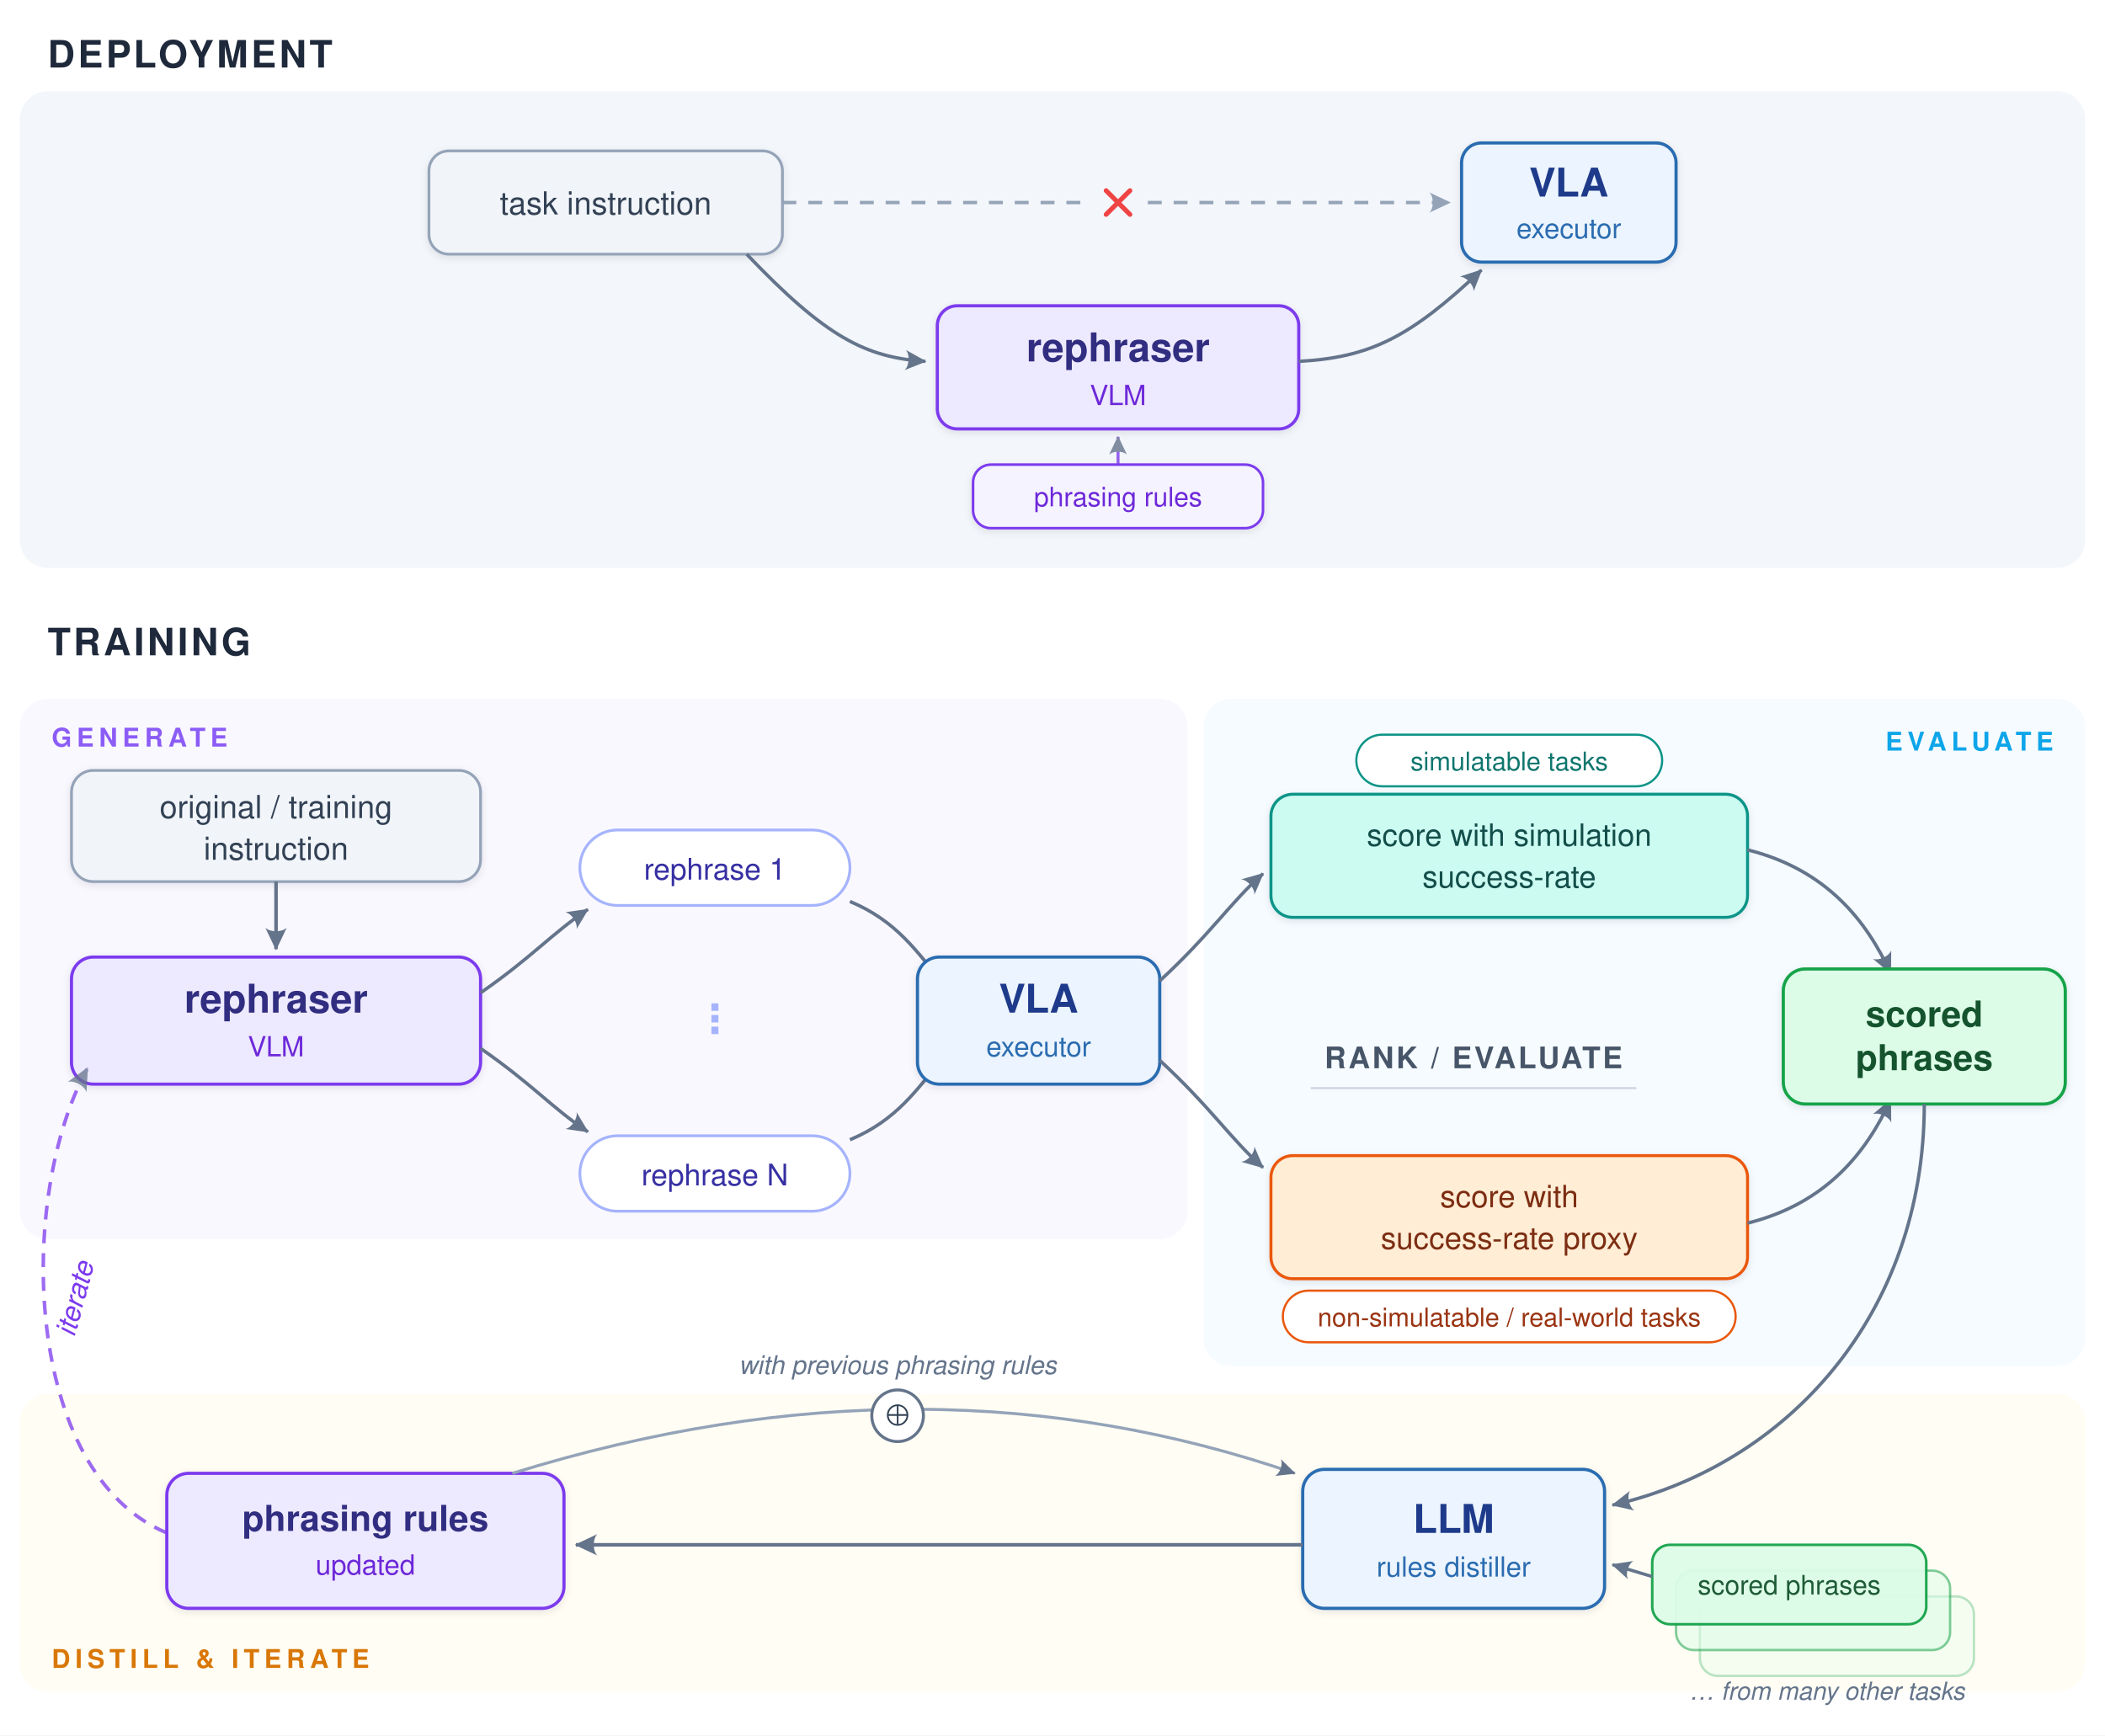
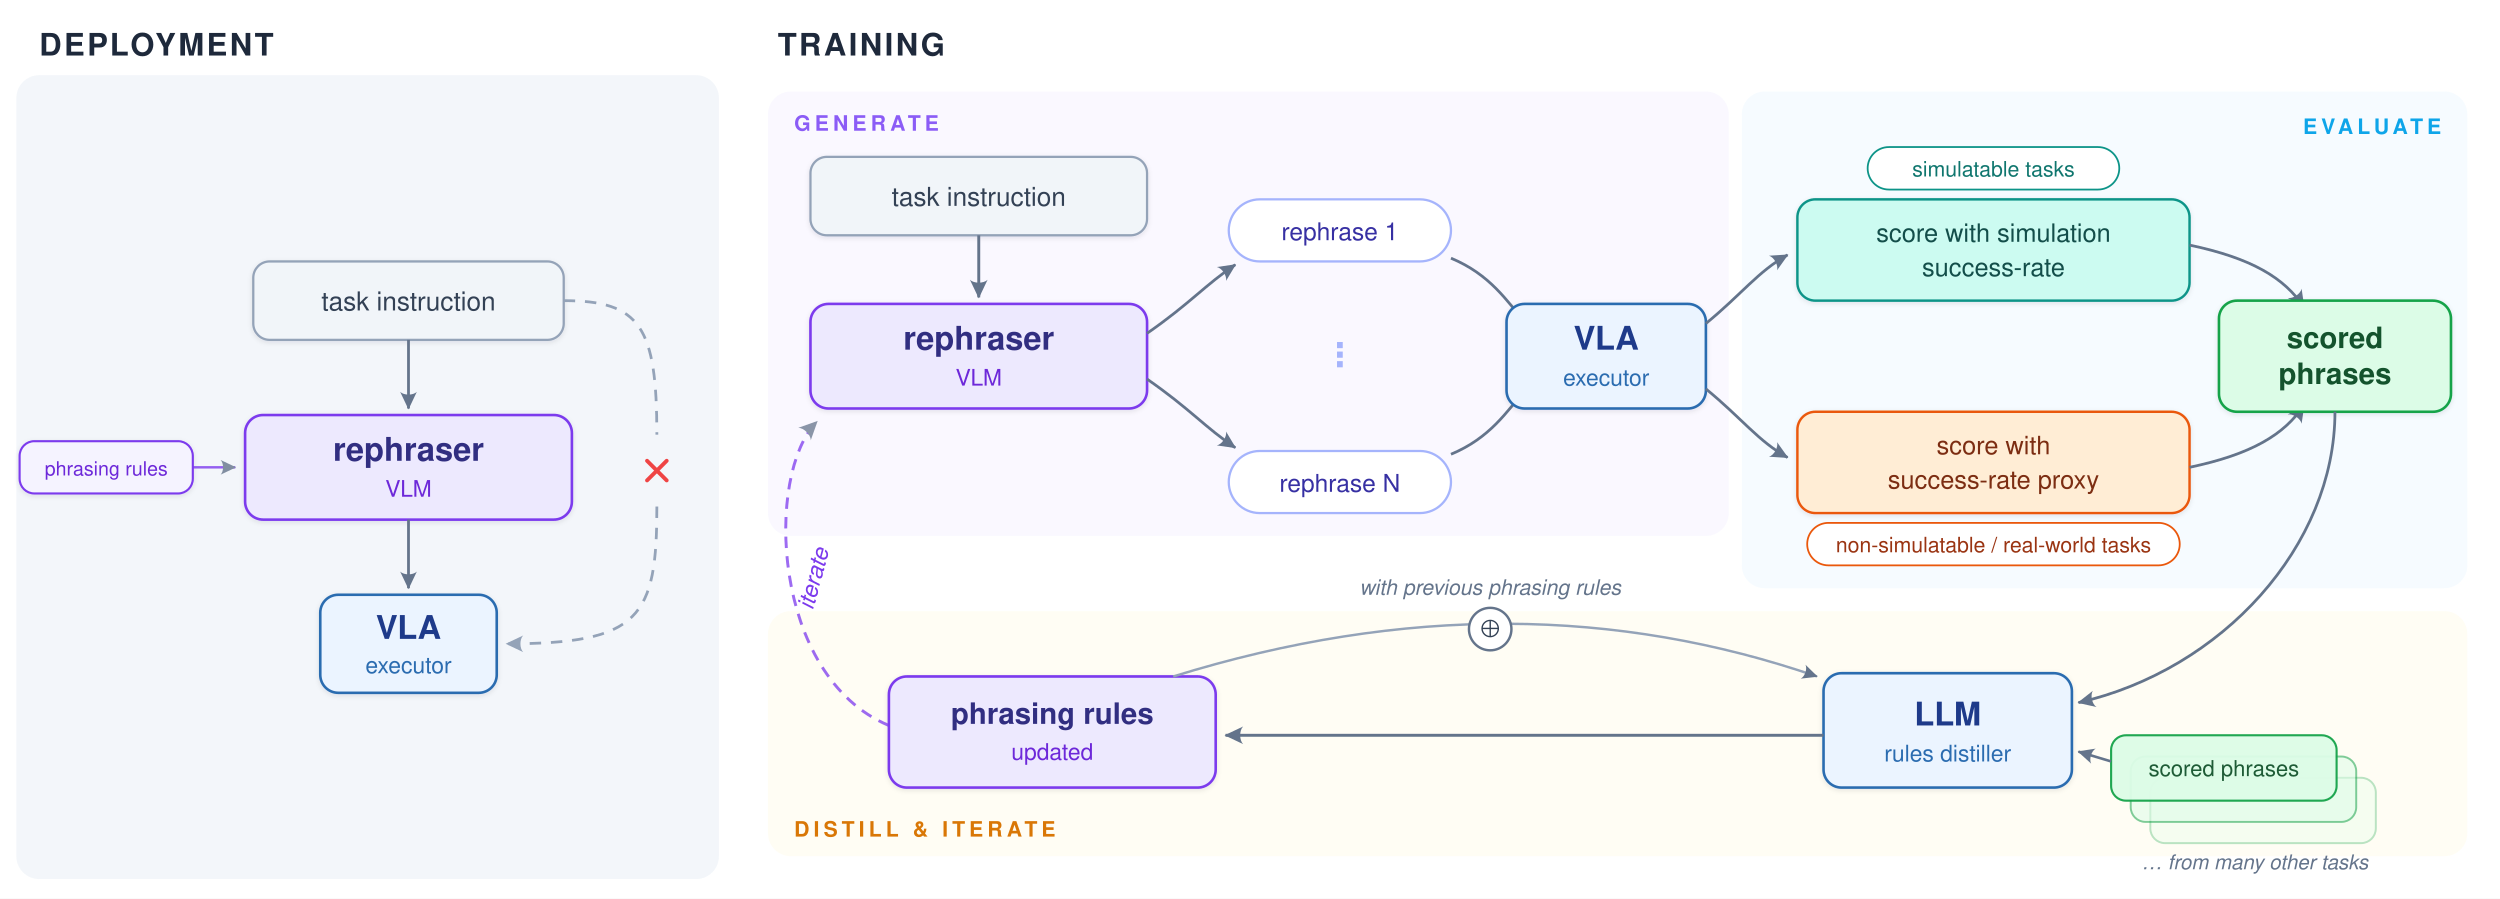
- <svg xmlns="http://www.w3.org/2000/svg" viewBox="0 0 1060 874" font-family="Helvetica Neue, Helvetica, Arial, sans-serif">
+ <svg xmlns="http://www.w3.org/2000/svg" viewBox="0 0 1530 550" font-family="Helvetica Neue, Helvetica, Arial, sans-serif">
  <defs>
    <marker id="arr" viewBox="0 0 12 12" refX="10" refY="6" markerWidth="8" markerHeight="8" orient="auto-start-reverse">
      <path d="M 1 1.5 L 10.5 6 L 1 10.5 C 3 8.5, 3 3.5, 1 1.5 z" fill="#64748b" />
    </marker>
    <marker id="arrx" viewBox="0 0 12 12" refX="10" refY="6" markerWidth="8" markerHeight="8" orient="auto-start-reverse">
      <path d="M 1 1.5 L 10.5 6 L 1 10.5 C 3 8.5, 3 3.5, 1 1.5 z" fill="#94a3b8" />
    </marker>
    <filter id="soft" x="-20%" y="-20%" width="140%" height="140%">
-       <feDropShadow dx="0" dy="1.2" stdDeviation="2" flood-color="#0f172a" flood-opacity="0.10" />
+       <feDropShadow dx="0" dy="1" stdDeviation="1.6" flood-color="#0f172a" flood-opacity="0.10" />
    </filter>
  </defs>
-   <rect width="1060" height="874" fill="white" />
+   <rect width="1530" height="550" fill="white" />
  <text x="24" y="34" font-size="19" font-weight="bold" letter-spacing="1.5" fill="#1e293b">DEPLOYMENT</text>
-   <rect x="10" y="46" width="1040" height="240" rx="14" fill="#f1f5f9" opacity="0.85" />
-   <g transform="translate(180,22)">
-     <rect x="36" y="54" width="178" height="52" rx="10" fill="#f1f5f9" stroke="#94a3b8" stroke-width="1.4" filter="url(#soft)" />
-     <text x="125" y="86" font-size="16" text-anchor="middle" fill="#334155">task instruction</text>
-     <rect x="556" y="50" width="108" height="60" rx="10" fill="#ebf4ff" stroke="#2b6cb0" stroke-width="1.6" filter="url(#soft)" />
-     <text x="610" y="77" font-size="20" font-weight="bold" text-anchor="middle" fill="#1e3a8a">VLA</text>
-     <text x="610" y="98" font-size="14" text-anchor="middle" fill="#2b6cb0">executor</text>
-     <line x1="214" y1="80" x2="368" y2="80" stroke="#94a3b8" stroke-width="1.7" stroke-dasharray="7,6" />
-     <line x1="398" y1="80" x2="550" y2="80" stroke="#94a3b8" stroke-width="1.7" stroke-dasharray="7,6" marker-end="url(#arrx)" />
-     <line x1="377" y1="74" x2="389" y2="86" stroke="#ef4444" stroke-width="2.4" stroke-linecap="round" />
-     <line x1="389" y1="74" x2="377" y2="86" stroke="#ef4444" stroke-width="2.4" stroke-linecap="round" />
-     <path d="M 196 106 C 236 148, 256 158, 286 160" fill="none" stroke="#64748b" stroke-width="1.7" marker-end="url(#arr)" />
-     <rect x="292" y="132" width="182" height="62" rx="10" fill="#ede9fe" stroke="#7c3aed" stroke-width="1.6" filter="url(#soft)" />
-     <text x="383" y="160" font-size="20" font-weight="bold" text-anchor="middle" fill="#312e81">rephraser</text>
-     <text x="383" y="182" font-size="14" text-anchor="middle" fill="#6d28d9">VLM</text>
-     <path d="M 474 160 C 510 158, 530 148, 566 114" fill="none" stroke="#64748b" stroke-width="1.7" marker-end="url(#arr)" />
-     <rect x="310" y="212" width="146" height="32" rx="9" fill="#f5f3ff" stroke="#7c3aed" stroke-width="1.3" filter="url(#soft)" />
-     <text x="383" y="233" font-size="13.5" text-anchor="middle" fill="#6d28d9">phrasing rules</text>
-     <line x1="383" y1="212" x2="383" y2="198" stroke="#7c3aed" stroke-width="1.5" marker-end="url(#arr)" opacity="0.8" />
+   <rect x="10" y="46" width="430" height="492" rx="14" fill="#f1f5f9" opacity="0.85" />
+   <g transform="translate(0,140)">
+     <rect x="155" y="20" width="190" height="48" rx="10" fill="#f1f5f9" stroke="#94a3b8" stroke-width="1.4" filter="url(#soft)" />
+     <text x="250" y="50" font-size="16" text-anchor="middle" fill="#334155">task instruction</text>
+     <line x1="250" y1="68" x2="250" y2="110" stroke="#64748b" stroke-width="1.7" marker-end="url(#arr)" />
+     <rect x="150" y="114" width="200" height="64" rx="11" fill="#ede9fe" stroke="#7c3aed" stroke-width="1.6" filter="url(#soft)" />
+     <text x="250" y="142" font-size="20" font-weight="bold" text-anchor="middle" fill="#312e81">rephraser</text>
+     <text x="250" y="164" font-size="14" text-anchor="middle" fill="#6d28d9">VLM</text>
+     <rect x="12" y="130" width="106" height="32" rx="9" fill="#f5f3ff" stroke="#7c3aed" stroke-width="1.3" filter="url(#soft)" />
+     <text x="65" y="151" font-size="12" text-anchor="middle" fill="#6d28d9">phrasing rules</text>
+     <line x1="118" y1="146" x2="144" y2="146" stroke="#7c3aed" stroke-width="1.5" marker-end="url(#arr)" opacity="0.8" />
+     <line x1="250" y1="178" x2="250" y2="220" stroke="#64748b" stroke-width="1.7" marker-end="url(#arr)" />
+     <rect x="196" y="224" width="108" height="60" rx="11" fill="#ebf4ff" stroke="#2b6cb0" stroke-width="1.6" filter="url(#soft)" />
+     <text x="250" y="251" font-size="20" font-weight="bold" text-anchor="middle" fill="#1e3a8a">VLA</text>
+     <text x="250" y="272" font-size="14" text-anchor="middle" fill="#2b6cb0">executor</text>
+     <path d="M 345 44 C 392 44, 402 60, 402 126" fill="none" stroke="#94a3b8" stroke-width="1.7" stroke-dasharray="7,6" />
+     <path d="M 402 170 C 402 238, 392 254, 310 254" fill="none" stroke="#94a3b8" stroke-width="1.7" stroke-dasharray="7,6" marker-end="url(#arrx)" />
+     <line x1="396" y1="142" x2="408" y2="154" stroke="#ef4444" stroke-width="2.4" stroke-linecap="round" />
+     <line x1="408" y1="142" x2="396" y2="154" stroke="#ef4444" stroke-width="2.4" stroke-linecap="round" />
  </g>
-   <text x="24" y="330" font-size="19" font-weight="bold" letter-spacing="1.5" fill="#1e293b">TRAINING</text>
-   <g transform="translate(0,342)">
+   <text x="476" y="34" font-size="19" font-weight="bold" letter-spacing="1.5" fill="#1e293b">TRAINING</text>
+   <g transform="translate(460,46)">
    <rect x="10" y="10" width="588" height="272" rx="14" fill="#f5f3ff" opacity="0.55" />
    <text x="26" y="34" font-size="13" letter-spacing="2.5" fill="#8b5cf6" font-weight="bold">GENERATE</text>
-     <rect x="606" y="10" width="444" height="336" rx="14" fill="#f0f9ff" opacity="0.6" />
+     <rect x="606" y="10" width="444" height="304" rx="14" fill="#f0f9ff" opacity="0.6" />
    <text x="1034" y="36" font-size="13" letter-spacing="2.5" fill="#0ea5e9" font-weight="bold" text-anchor="end">EVALUATE</text>
-     <rect x="10" y="360" width="1040" height="150" rx="14" fill="#fffbeb" opacity="0.55" />
-     <text x="26" y="498" font-size="13" letter-spacing="2.5" fill="#d97706" font-weight="bold">DISTILL &amp; ITERATE</text>
-     <rect x="36" y="46" width="206" height="56" rx="11" fill="#f1f5f9" stroke="#94a3b8" stroke-width="1.4" filter="url(#soft)" />
-     <text x="139" y="70" font-size="16" text-anchor="middle" fill="#334155">original / training</text>
-     <text x="139" y="91" font-size="16" text-anchor="middle" fill="#334155">instruction</text>
-     <line x1="139" y1="102" x2="139" y2="136" stroke="#64748b" stroke-width="1.8" marker-end="url(#arr)" />
+     <rect x="10" y="328" width="1040" height="150" rx="14" fill="#fffbeb" opacity="0.55" />
+     <text x="26" y="466" font-size="13" letter-spacing="2.5" fill="#d97706" font-weight="bold">DISTILL &amp; ITERATE</text>
+     <rect x="36" y="50" width="206" height="48" rx="10" fill="#f1f5f9" stroke="#94a3b8" stroke-width="1.4" filter="url(#soft)" />
+     <text x="139" y="80" font-size="16" text-anchor="middle" fill="#334155">task instruction</text>
+     <line x1="139" y1="98" x2="139" y2="136" stroke="#64748b" stroke-width="1.8" marker-end="url(#arr)" />
    <rect x="36" y="140" width="206" height="64" rx="11" fill="#ede9fe" stroke="#7c3aed" stroke-width="1.6" filter="url(#soft)" />
    <text x="139" y="168" font-size="20" font-weight="bold" text-anchor="middle" fill="#312e81">rephraser</text>
    <text x="139" y="190" font-size="14" text-anchor="middle" fill="#6d28d9">VLM</text>
    <path d="M 242 158 C 268 140, 278 128, 296 116" fill="none" stroke="#64748b" stroke-width="1.7" marker-end="url(#arr)" />
    <path d="M 242 186 C 268 204, 278 216, 296 228" fill="none" stroke="#64748b" stroke-width="1.7" marker-end="url(#arr)" />
    <rect x="292" y="76" width="136" height="38" rx="19" fill="white" stroke="#a5b4fc" stroke-width="1.4" />
    <text x="360" y="101" font-size="15" text-anchor="middle" fill="#3730a3">rephrase 1</text>
    <text x="360" y="178" font-size="20" text-anchor="middle" fill="#a5b4fc" font-weight="bold">⋮</text>
    <rect x="292" y="230" width="136" height="38" rx="19" fill="white" stroke="#a5b4fc" stroke-width="1.4" />
    <text x="360" y="255" font-size="15" text-anchor="middle" fill="#3730a3">rephrase N</text>
    <path d="M 428 112 C 452 122, 462 138, 474 152" fill="none" stroke="#64748b" stroke-width="1.7" marker-end="url(#arr)" />
    <path d="M 428 232 C 452 222, 462 206, 474 192" fill="none" stroke="#64748b" stroke-width="1.7" marker-end="url(#arr)" />
    <rect x="462" y="140" width="122" height="64" rx="11" fill="#ebf4ff" stroke="#2b6cb0" stroke-width="1.6" filter="url(#soft)" />
    <text x="523" y="168" font-size="20" font-weight="bold" text-anchor="middle" fill="#1e3a8a">VLA</text>
    <text x="523" y="190" font-size="14" text-anchor="middle" fill="#2b6cb0">executor</text>
-     <text x="742" y="196" font-size="15" font-weight="bold" letter-spacing="1.2" text-anchor="middle" fill="#475569">RANK / EVALUATE</text>
-     <line x1="660" y1="206" x2="824" y2="206" stroke="#cbd5e1" stroke-width="1" />
-     <path d="M 584 152 C 610 128, 620 112, 636 98" fill="none" stroke="#64748b" stroke-width="1.7" marker-end="url(#arr)" />
-     <rect x="640" y="58" width="240" height="62" rx="11" fill="#ccfbf1" stroke="#0d9488" stroke-width="1.5" filter="url(#soft)" />
-     <text x="760" y="84" font-size="15.5" text-anchor="middle" fill="#134e4a">score with simulation</text>
-     <text x="760" y="105" font-size="15.5" text-anchor="middle" fill="#134e4a">success-rate</text>
-     <rect x="683" y="28" width="154" height="26" rx="13" fill="white" stroke="#0d9488" stroke-width="1.1" />
-     <text x="760" y="46" font-size="13" text-anchor="middle" fill="#0f766e">simulatable tasks</text>
-     <path d="M 584 192 C 610 216, 620 232, 636 246" fill="none" stroke="#64748b" stroke-width="1.7" marker-end="url(#arr)" />
-     <rect x="640" y="240" width="240" height="62" rx="11" fill="#ffedd5" stroke="#ea580c" stroke-width="1.5" filter="url(#soft)" />
-     <text x="760" y="266" font-size="15.5" text-anchor="middle" fill="#7c2d12">score with</text>
-     <text x="760" y="287" font-size="15.5" text-anchor="middle" fill="#7c2d12">success-rate proxy</text>
-     <rect x="646" y="308" width="228" height="26" rx="13" fill="white" stroke="#ea580c" stroke-width="1.1" />
-     <text x="760" y="326" font-size="13" text-anchor="middle" fill="#9a3412">non-simulatable / real-world tasks</text>
-     <path d="M 880 86 C 920 96, 940 122, 952 148" fill="none" stroke="#64748b" stroke-width="1.7" marker-end="url(#arr)" />
-     <path d="M 880 274 C 920 264, 940 238, 952 212" fill="none" stroke="#64748b" stroke-width="1.7" marker-end="url(#arr)" />
-     <rect x="898" y="146" width="142" height="68" rx="11" fill="#dcfce7" stroke="#16a34a" stroke-width="1.6" filter="url(#soft)" />
-     <text x="969" y="175" font-size="18" font-weight="bold" text-anchor="middle" fill="#14532d">scored</text>
-     <text x="969" y="197" font-size="18" font-weight="bold" text-anchor="middle" fill="#14532d">phrases</text>
-     <path d="M 969 214 C 969 320, 900 396, 812 416" fill="none" stroke="#64748b" stroke-width="1.7" marker-end="url(#arr)" />
-     <rect x="656" y="398" width="152" height="70" rx="11" fill="#ebf4ff" stroke="#2b6cb0" stroke-width="1.6" filter="url(#soft)" />
-     <text x="732" y="430" font-size="20" font-weight="bold" text-anchor="middle" fill="#1e3a8a">LLM</text>
-     <text x="732" y="452" font-size="14" text-anchor="middle" fill="#2b6cb0">rules distiller</text>
+     <path d="M 584 152 C 606 134, 616 120, 634 110" fill="none" stroke="#64748b" stroke-width="1.7" marker-end="url(#arr)" />
+     <rect x="640" y="76" width="240" height="62" rx="11" fill="#ccfbf1" stroke="#0d9488" stroke-width="1.5" filter="url(#soft)" />
+     <text x="760" y="102" font-size="15.5" text-anchor="middle" fill="#134e4a">score with simulation</text>
+     <text x="760" y="123" font-size="15.5" text-anchor="middle" fill="#134e4a">success-rate</text>
+     <rect x="683" y="44" width="154" height="26" rx="13" fill="white" stroke="#0d9488" stroke-width="1.1" />
+     <text x="760" y="62" font-size="13" text-anchor="middle" fill="#0f766e">simulatable tasks</text>
+     <path d="M 584 192 C 606 210, 616 224, 634 234" fill="none" stroke="#64748b" stroke-width="1.7" marker-end="url(#arr)" />
+     <rect x="640" y="206" width="240" height="62" rx="11" fill="#ffedd5" stroke="#ea580c" stroke-width="1.5" filter="url(#soft)" />
+     <text x="760" y="232" font-size="15.5" text-anchor="middle" fill="#7c2d12">score with</text>
+     <text x="760" y="253" font-size="15.5" text-anchor="middle" fill="#7c2d12">success-rate proxy</text>
+     <rect x="646" y="274" width="228" height="26" rx="13" fill="white" stroke="#ea580c" stroke-width="1.1" />
+     <text x="760" y="292" font-size="13" text-anchor="middle" fill="#9a3412">non-simulatable / real-world tasks</text>
+     <path d="M 880 104 C 918 112, 938 124, 950 142" fill="none" stroke="#64748b" stroke-width="1.7" marker-end="url(#arr)" />
+     <path d="M 880 240 C 918 232, 938 220, 950 202" fill="none" stroke="#64748b" stroke-width="1.7" marker-end="url(#arr)" />
+     <rect x="898" y="138" width="142" height="68" rx="11" fill="#dcfce7" stroke="#16a34a" stroke-width="1.6" filter="url(#soft)" />
+     <text x="969" y="167" font-size="18" font-weight="bold" text-anchor="middle" fill="#14532d">scored</text>
+     <text x="969" y="189" font-size="18" font-weight="bold" text-anchor="middle" fill="#14532d">phrases</text>
+     <path d="M 969 206 C 969 288, 900 364, 812 384" fill="none" stroke="#64748b" stroke-width="1.7" marker-end="url(#arr)" />
+     <rect x="656" y="366" width="152" height="70" rx="11" fill="#ebf4ff" stroke="#2b6cb0" stroke-width="1.6" filter="url(#soft)" />
+     <text x="732" y="398" font-size="20" font-weight="bold" text-anchor="middle" fill="#1e3a8a">LLM</text>
+     <text x="732" y="420" font-size="14" text-anchor="middle" fill="#2b6cb0">rules distiller</text>
    <g opacity="0.30">
-       <rect x="856" y="462" width="138" height="40" rx="9" fill="#dcfce7" stroke="#16a34a" stroke-width="1.2" />
+       <rect x="856" y="430" width="138" height="40" rx="9" fill="#dcfce7" stroke="#16a34a" stroke-width="1.2" />
    </g>
    <g opacity="0.55">
-       <rect x="844" y="449" width="138" height="40" rx="9" fill="#dcfce7" stroke="#16a34a" stroke-width="1.2" />
+       <rect x="844" y="417" width="138" height="40" rx="9" fill="#dcfce7" stroke="#16a34a" stroke-width="1.2" />
    </g>
    <g opacity="0.95">
-       <rect x="832" y="436" width="138" height="40" rx="9" fill="#dcfce7" stroke="#16a34a" stroke-width="1.3" />
-       <text x="901" y="461" font-size="13.5" text-anchor="middle" fill="#14532d">scored phrases</text>
+       <rect x="832" y="404" width="138" height="40" rx="9" fill="#dcfce7" stroke="#16a34a" stroke-width="1.3" />
+       <text x="901" y="429" font-size="13.5" text-anchor="middle" fill="#14532d">scored phrases</text>
    </g>
-     <line x1="832" y1="452" x2="812" y2="446" stroke="#64748b" stroke-width="1.6" marker-end="url(#arr)" />
-     <text x="920" y="514" font-size="12.5" text-anchor="middle" font-style="italic" fill="#64748b">… from many other tasks</text>
-     <line x1="656" y1="436" x2="290" y2="436" stroke="#64748b" stroke-width="1.8" marker-end="url(#arr)" />
-     <rect x="84" y="400" width="200" height="68" rx="11" fill="#ede9fe" stroke="#7c3aed" stroke-width="1.6" filter="url(#soft)" />
-     <text x="184" y="429" font-size="18" font-weight="bold" text-anchor="middle" fill="#312e81">phrasing rules</text>
-     <text x="184" y="451" font-size="14" text-anchor="middle" fill="#6d28d9">updated</text>
-     <path d="M 258 400 C 400 356, 530 358, 652 400" fill="none" stroke="#94a3b8" stroke-width="1.5" marker-end="url(#arr)" />
-     <circle cx="452" cy="371" r="13" fill="white" stroke="#64748b" stroke-width="1.5" />
-     <text x="452" y="376" font-size="15" text-anchor="middle" fill="#334155">⊕</text>
-     <text x="452" y="350" font-size="13" text-anchor="middle" font-style="italic" fill="#64748b">with previous phrasing rules</text>
-     <path d="M 84 430 C 12 400, 8 262, 44 196" fill="none" stroke="#7c3aed" stroke-width="1.8" stroke-dasharray="7,5" marker-end="url(#arr)" opacity="0.75" />
-     <text x="30" y="322" font-size="14" fill="#7c3aed" font-style="italic" transform="rotate(-75 40 322)">iterate</text>
+     <line x1="832" y1="420" x2="812" y2="414" stroke="#64748b" stroke-width="1.6" marker-end="url(#arr)" />
+     <text x="920" y="486" font-size="12.5" text-anchor="middle" font-style="italic" fill="#64748b">… from many other tasks</text>
+     <line x1="656" y1="404" x2="290" y2="404" stroke="#64748b" stroke-width="1.8" marker-end="url(#arr)" />
+     <rect x="84" y="368" width="200" height="68" rx="11" fill="#ede9fe" stroke="#7c3aed" stroke-width="1.6" filter="url(#soft)" />
+     <text x="184" y="397" font-size="18" font-weight="bold" text-anchor="middle" fill="#312e81">phrasing rules</text>
+     <text x="184" y="419" font-size="14" text-anchor="middle" fill="#6d28d9">updated</text>
+     <path d="M 258 368 C 400 324, 530 326, 652 368" fill="none" stroke="#94a3b8" stroke-width="1.5" marker-end="url(#arr)" />
+     <circle cx="452" cy="339" r="13" fill="white" stroke="#64748b" stroke-width="1.5" />
+     <text x="452" y="344" font-size="15" text-anchor="middle" fill="#334155">⊕</text>
+     <text x="452" y="318" font-size="13" text-anchor="middle" font-style="italic" fill="#64748b">with previous phrasing rules</text>
+     <path d="M 84 398 C 12 368, 8 244, 40 212" fill="none" stroke="#7c3aed" stroke-width="1.8" stroke-dasharray="7,5" marker-end="url(#arr)" opacity="0.75" />
+     <text x="30" y="318" font-size="14" fill="#7c3aed" font-style="italic" transform="rotate(-75 40 318)">iterate</text>
  </g>
</svg>
